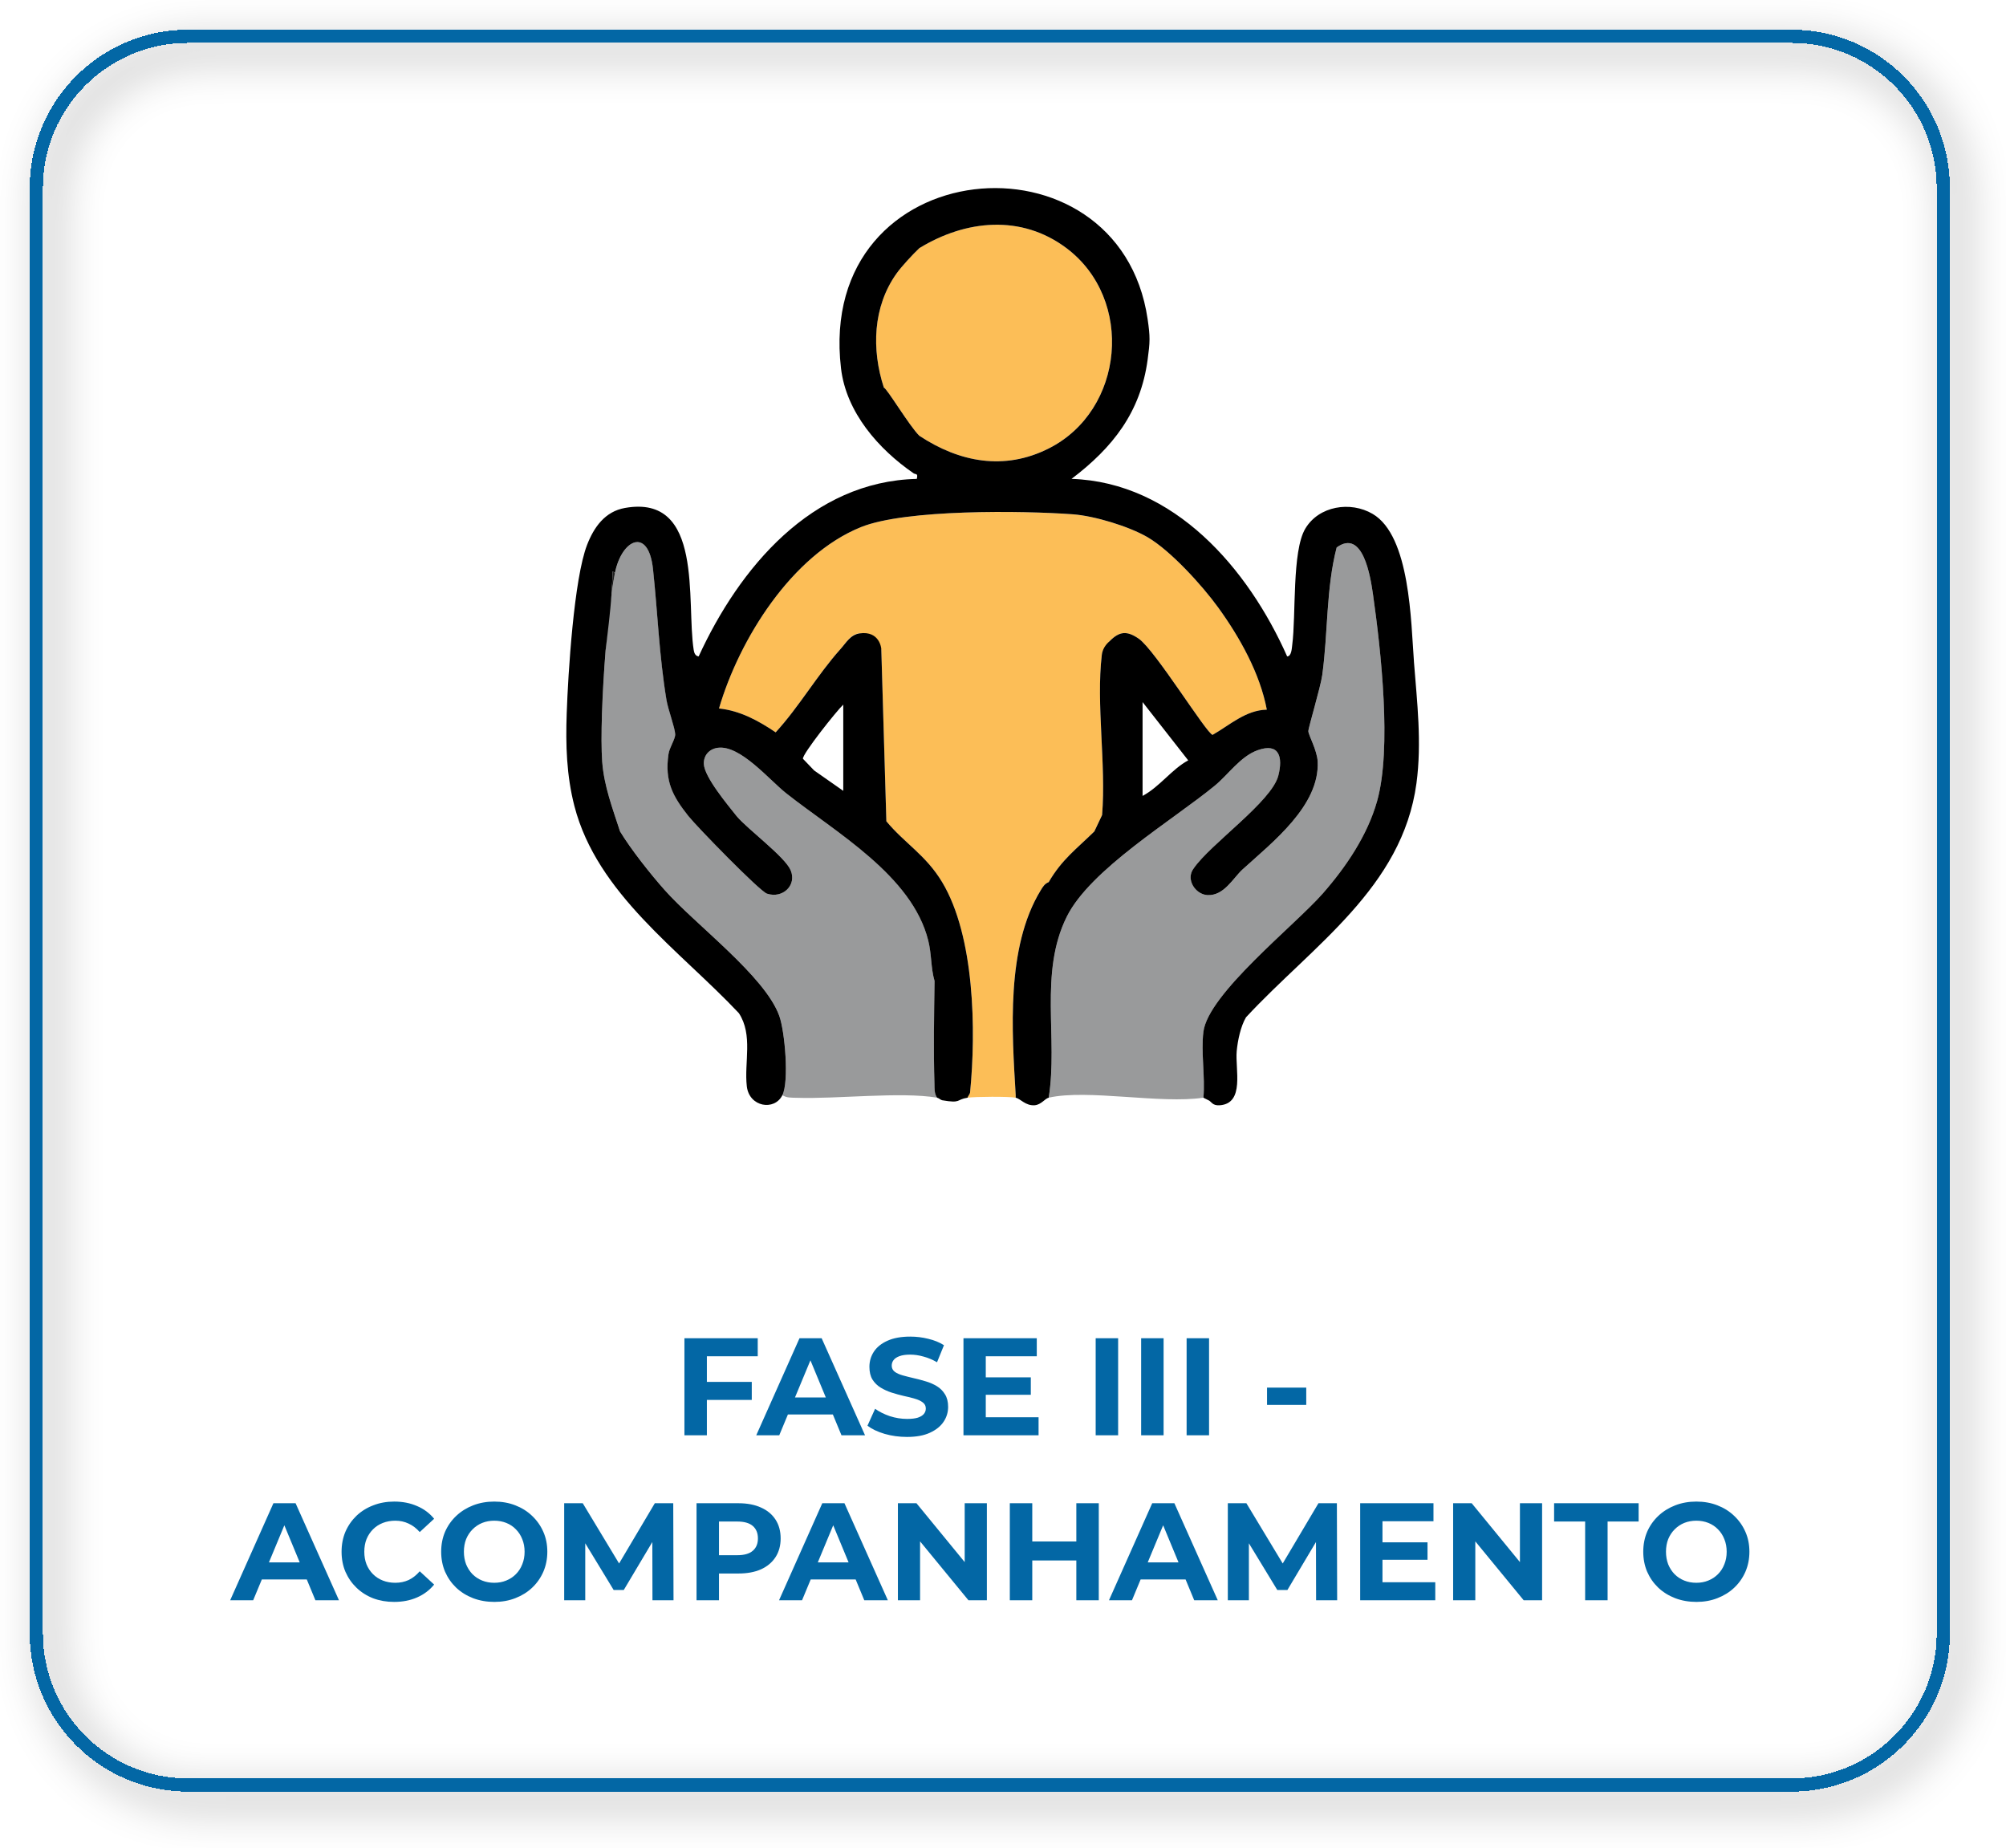
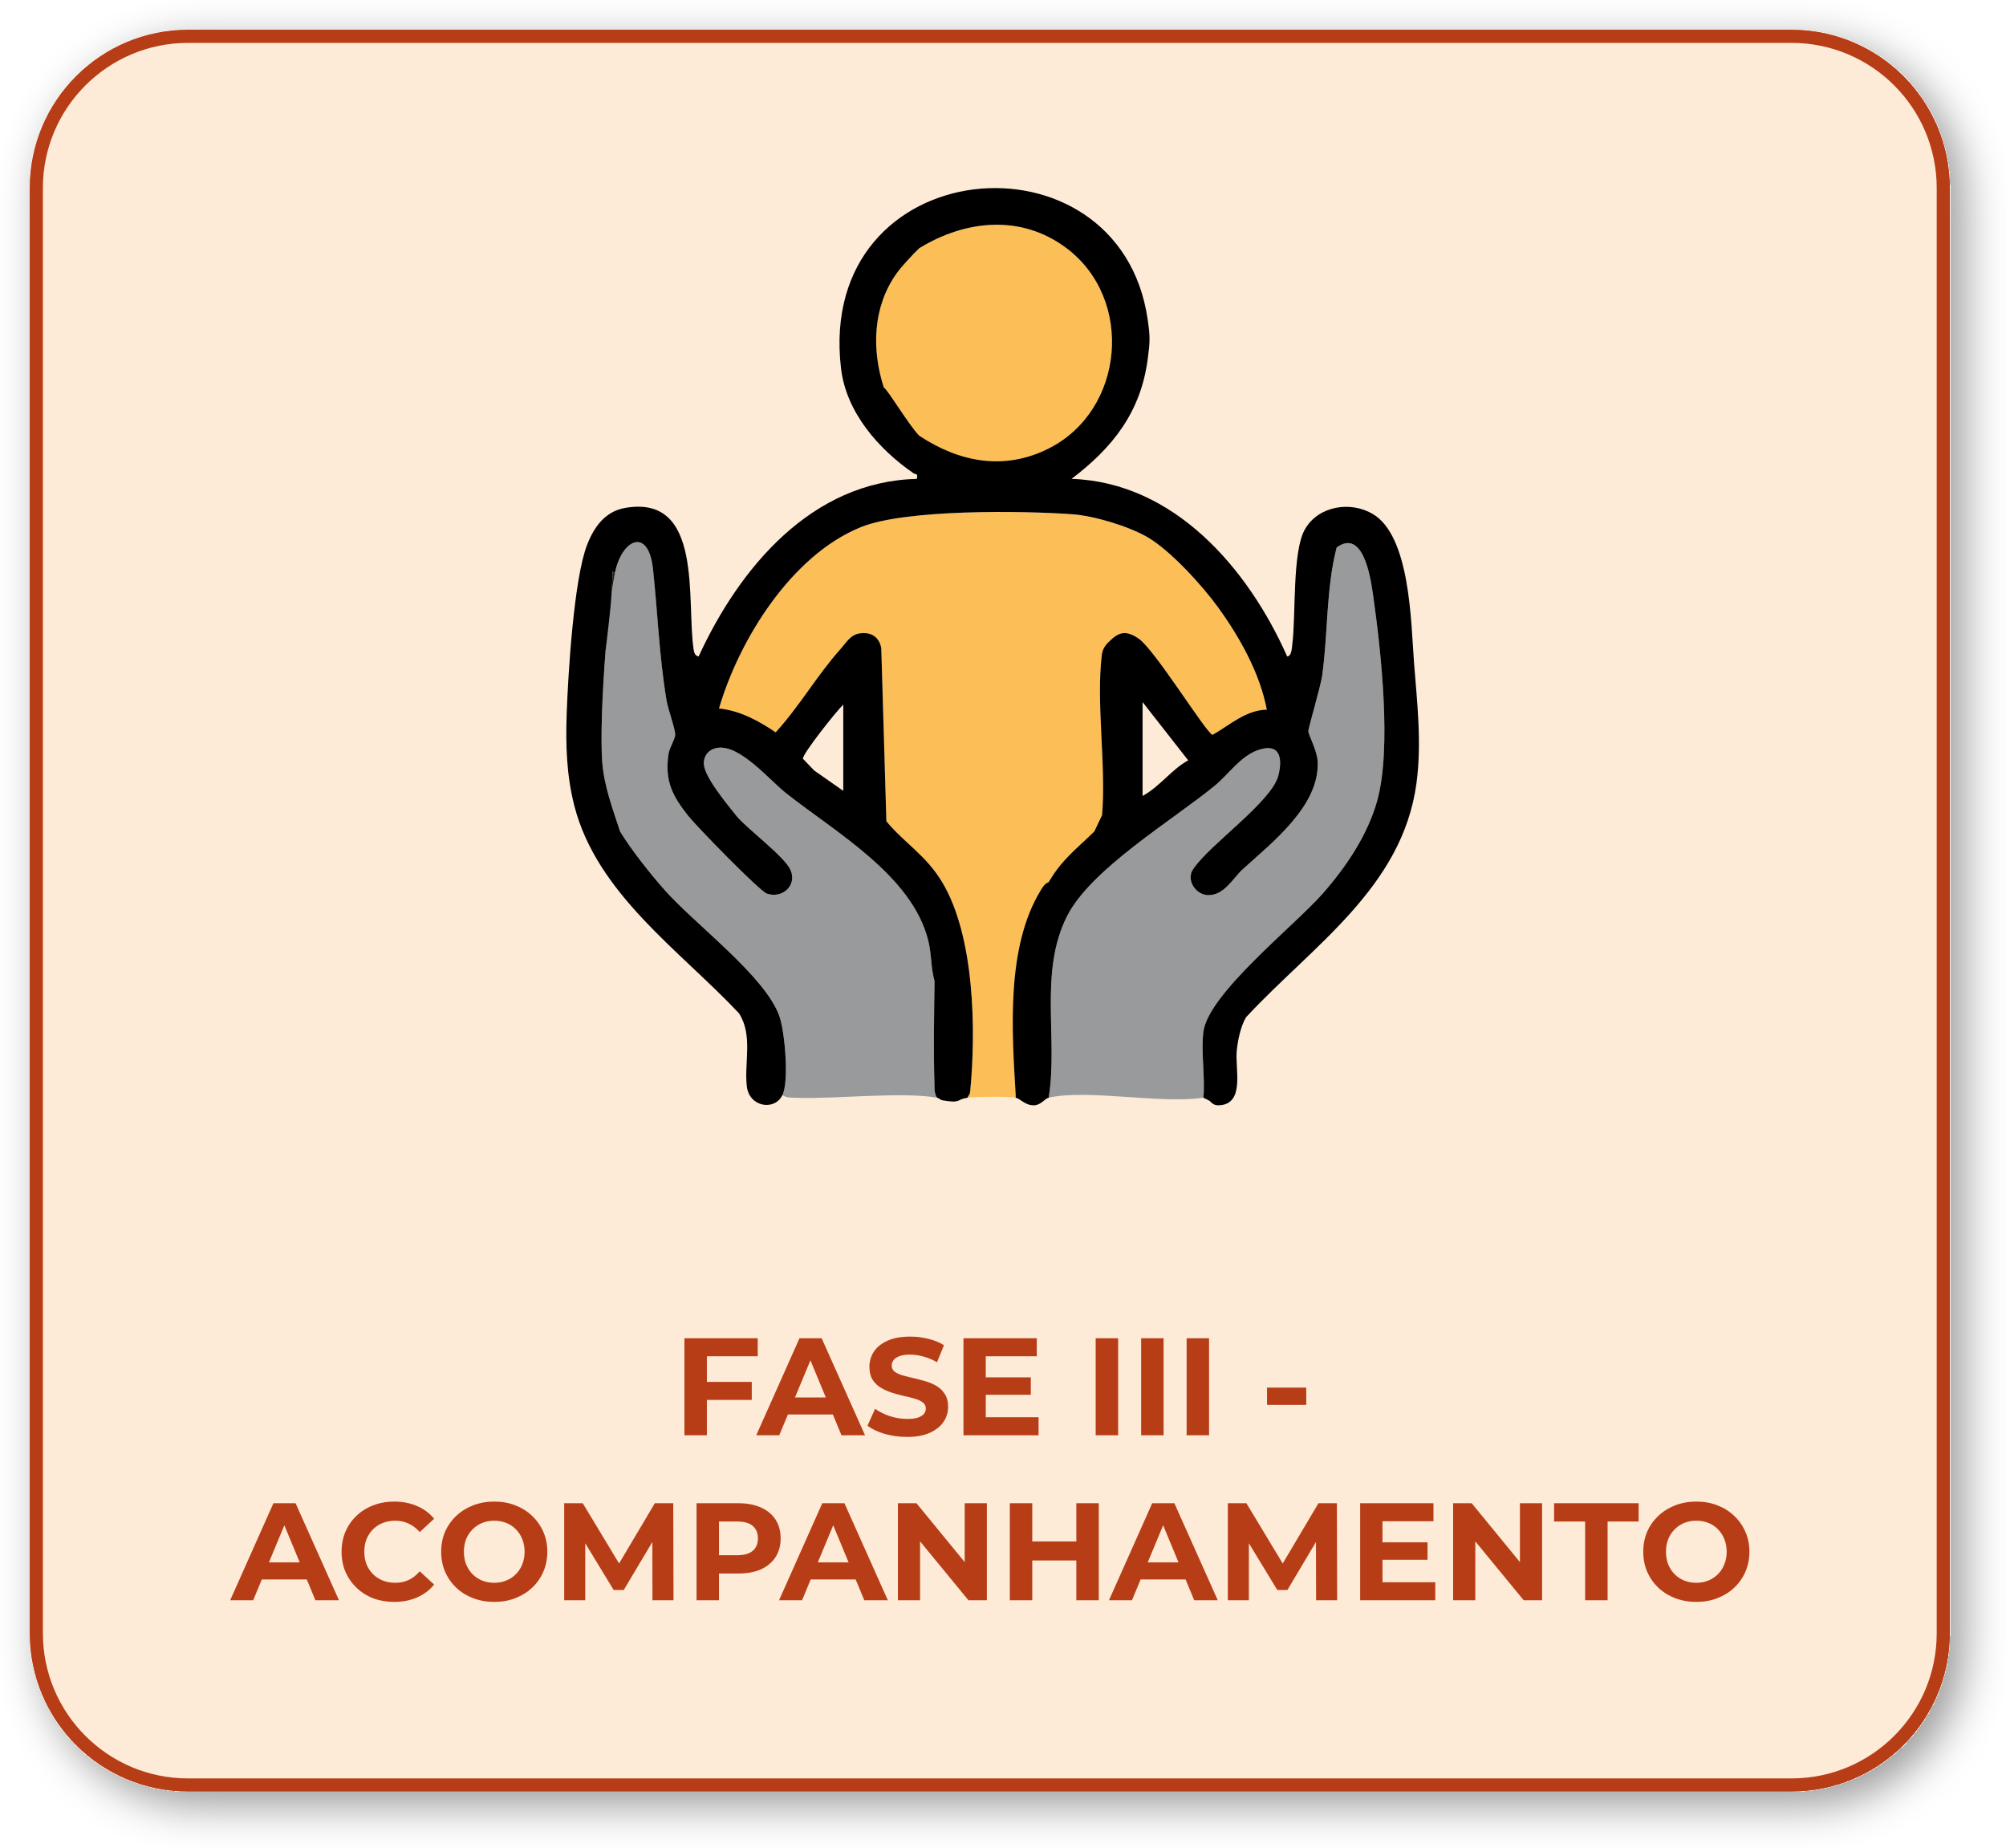
<svg xmlns="http://www.w3.org/2000/svg" width="304" height="280" viewBox="0 0 304 280" fill="none">
-   <path d="M173.918 81.411C177.411 83.448 182.195 88.721 184.609 92.052C187.879 96.562 190.945 102.043 191.985 107.543C188.784 107.605 186.369 109.877 183.766 111.356C182.861 111.198 175.05 98.492 172.57 96.782C170.764 95.538 169.635 95.661 168.148 97.167C168.014 97.306 167.89 97.71 167.763 97.938C167.686 98.072 167.44 98.188 167.378 98.323C167.263 98.585 167.047 98.592 166.97 99.239C166.111 106.707 167.644 115.858 167.012 123.515L165.838 125.991C163.103 128.679 160.919 130.239 158.92 133.679C158.293 133.921 158.019 134.407 157.692 134.946C152.431 143.592 153.351 156.325 153.925 165.961V166.346C152.947 166.142 147.697 166.177 146.623 166.346C146.696 166.104 146.989 165.784 147.008 165.576C147.936 156.155 147.705 141.878 142.779 133.679C140.314 129.577 137.068 127.771 134.322 124.454L133.551 98.323H133.166C133.343 96.74 131.672 95.889 130.281 95.981C128.891 96.073 128.232 97.398 127.4 98.323C123.846 102.282 121.146 107.042 117.545 110.978C114.93 109.214 112.149 107.693 108.956 107.362C112.029 96.867 119.975 84.115 130.474 79.878C137.229 77.151 154.93 77.379 162.583 77.941C165.857 78.184 171.076 79.763 173.906 81.415L173.918 81.411Z" fill="#FCBE57" />
-   <path d="M182.376 156.35C181.995 159.424 182.657 163.183 182.376 166.341C175.902 167.323 164.848 165.012 158.929 166.341C160.377 157.309 157.427 147.446 161.667 138.911C165.234 131.736 177.658 124.341 184.094 119.061C186.127 117.393 188.003 114.597 190.622 113.673C193.865 112.529 194.458 114.709 193.726 117.547C192.71 121.491 183.42 127.908 180.889 131.613C179.657 133.242 181.148 135.518 182.95 135.638C185.496 135.803 186.882 133.049 188.319 131.744C192.856 127.623 200.004 122.088 199.692 115.418C199.611 113.684 198.309 111.439 198.279 110.807C198.256 110.368 200.139 104.098 200.389 102.304C201.271 95.906 200.963 89.151 202.569 82.966C206.559 80.077 207.691 87.372 208.08 90.11C209.286 98.591 210.934 113.426 208.704 121.383C207.245 126.587 203.983 131.401 200.451 135.422C196.199 140.263 183.092 150.604 182.376 156.358V156.35Z" fill="#999A9B" />
-   <path d="M104.346 123.684C105.59 125.255 115.15 135.072 116.24 135.427C118.654 136.209 120.792 134.109 119.818 131.856C118.928 129.804 113.313 125.667 111.649 123.684C110.293 121.981 106.746 117.764 106.669 115.769C106.619 114.448 107.512 113.481 108.803 113.32C112.211 112.892 116.571 118.176 119.155 120.217C126.677 126.164 138.216 132.669 140.673 142.513C141.204 144.647 141.05 146.642 141.632 148.664C141.559 153.783 141.463 159.136 141.617 164.247C141.64 164.979 141.582 165.703 142.017 166.342C136.463 165.406 126.831 166.573 120.665 166.357C119.933 166.33 119.209 166.396 118.57 165.957C119.598 163.885 118.955 156.317 118.1 153.937C115.924 147.886 105.352 140.095 100.691 134.83C98.55 132.411 95.627 128.721 93.971 125.987C92.846 122.532 91.54 119.12 91.267 115.434C90.809 109.276 91.957 92.865 93.204 86.787C94.252 81.672 98.281 79.828 98.966 86.213C99.69 92.961 99.886 99.25 101.015 106.071C101.254 107.508 102.301 110.285 102.336 111.255C102.363 112.002 101.466 113.235 101.312 114.298C100.73 118.388 101.939 120.641 104.354 123.68L104.346 123.684Z" fill="#999A9B" />
-   <path d="M161.617 37.597C171.931 45.346 170.41 62.173 158.925 67.958C152.189 71.351 145.391 70.045 139.321 66.036C137.846 64.615 134.387 58.815 133.941 58.734C132.069 52.968 132.262 46.498 135.863 41.441C136.621 40.374 138.351 38.514 139.321 37.597C146.358 33.303 154.785 32.463 161.613 37.597H161.617Z" fill="#FCBE57" />
-   <path d="M91.856 97.913C91.829 98.133 91.806 98.352 91.775 98.572C91.779 98.545 91.783 98.522 91.783 98.495C91.806 98.302 91.833 98.106 91.856 97.913Z" fill="#1F1F1F" />
-   <path d="M93.201 86.79C93.027 87.638 92.854 88.689 92.689 89.887C92.704 89.679 92.716 89.479 92.727 89.275C92.75 88.92 92.769 88.57 92.781 88.223C92.796 87.95 92.804 87.676 92.812 87.407C92.82 87.137 92.823 86.871 92.827 86.606L93.201 86.79Z" fill="#1F1F1F" />
-   <path d="M214.277 100.244C213.819 94.316 213.73 81.222 208.015 77.875C204.66 75.907 199.861 76.654 197.804 80.124C195.779 83.54 196.422 93.246 195.829 97.748C195.767 98.218 195.729 99.458 195.062 99.473C189.154 86.155 177.95 73.087 162.387 72.567C168.638 67.826 172.847 62.473 173.918 54.508C174.284 51.804 174.319 51.08 173.918 48.361C169.601 18.929 123.603 22.865 127.451 55.814C128.233 62.508 133.17 68.084 138.439 71.716C138.774 71.947 139.151 71.651 138.939 72.571C123.006 72.945 112.057 86.036 105.879 99.473C105.367 99.408 105.201 98.954 105.128 98.499C103.969 91.212 106.707 74.855 94.718 76.973C91.671 77.509 90.003 79.908 88.971 82.566C86.976 87.704 86.09 102.092 85.882 108.104C85.713 112.888 85.852 117.513 87.049 122.151C90.493 135.465 103.021 144.023 111.972 153.532C114.148 156.844 112.758 160.984 113.177 164.624C113.539 167.755 117.364 168.391 118.569 165.96C119.598 163.892 118.951 156.32 118.096 153.944C115.923 147.893 105.347 140.098 100.691 134.837C98.546 132.418 95.626 128.729 93.966 125.994C92.846 122.536 91.536 119.123 91.263 115.438C91.001 111.898 91.267 104.977 91.775 98.572C91.779 98.545 91.783 98.522 91.783 98.495C91.806 98.303 91.833 98.106 91.856 97.914C91.998 96.727 92.137 95.553 92.264 94.397C92.303 94.074 92.337 93.75 92.368 93.43C92.426 92.907 92.476 92.387 92.526 91.875C92.553 91.551 92.584 91.231 92.607 90.916C92.615 90.831 92.622 90.746 92.626 90.665C92.649 90.415 92.668 90.168 92.684 89.926C92.684 89.914 92.684 89.899 92.684 89.887C92.699 89.679 92.711 89.479 92.722 89.275C92.746 88.921 92.765 88.57 92.776 88.223C92.788 87.95 92.799 87.677 92.807 87.407C92.815 87.137 92.819 86.872 92.823 86.606L93.196 86.791C94.244 81.676 98.272 79.831 98.958 86.221C99.682 92.968 99.878 99.258 101.003 106.079C101.242 107.515 102.289 110.292 102.324 111.263C102.351 112.01 101.454 113.242 101.303 114.305C100.718 118.395 101.931 120.648 104.342 123.687C105.586 125.255 115.145 135.076 116.235 135.426C118.654 136.212 120.792 134.113 119.813 131.86C118.928 129.807 113.308 125.671 111.644 123.687C110.293 121.985 106.742 117.764 106.665 115.769C106.615 114.448 107.508 113.481 108.798 113.319C112.211 112.892 116.567 118.176 119.151 120.217C126.673 126.164 138.212 132.669 140.669 142.517C141.2 144.65 141.046 146.642 141.628 148.664C141.555 153.786 141.458 159.14 141.612 164.25C141.632 164.982 141.574 165.706 142.013 166.346C142.256 166.388 142.56 166.692 142.779 166.731C145.718 167.239 144.844 166.627 146.623 166.346C146.696 166.103 146.989 165.783 147.008 165.575C147.936 156.159 147.705 141.877 142.779 133.678C140.318 129.576 137.068 127.77 134.325 124.454L133.555 98.322C133.555 98.322 133.343 95.56 130.285 95.98C128.88 96.173 128.236 97.394 127.404 98.322C123.85 102.281 121.154 107.041 117.549 110.978C114.937 109.214 112.153 107.692 108.96 107.361C112.033 96.866 119.979 84.11 130.482 79.874C137.233 77.151 154.938 77.374 162.591 77.936C165.865 78.179 171.083 79.762 173.914 81.41C177.407 83.448 182.195 88.724 184.606 92.052C187.876 96.562 190.941 102.042 191.981 107.542C188.784 107.608 186.366 109.88 183.766 111.359C182.857 111.201 175.05 98.495 172.57 96.785C170.764 95.537 169.635 95.664 168.149 97.17C168.014 97.305 167.12 97.998 166.974 99.239C166.092 106.706 167.648 115.861 167.016 123.514L165.842 125.994C163.107 128.683 160.923 130.238 158.924 133.678C158.297 133.924 158.023 134.406 157.696 134.945C152.435 143.591 153.355 156.324 153.925 165.96V166.346C154.642 166.496 155.42 167.59 156.791 167.489C157.784 167.416 158.358 166.473 158.924 166.346C160.373 157.314 157.422 147.45 161.663 138.916C165.229 131.737 177.65 124.346 184.09 119.066C186.123 117.398 187.999 114.598 190.618 113.677C193.861 112.53 194.45 114.713 193.722 117.548C192.705 121.492 183.412 127.908 180.885 131.613C179.653 133.243 181.143 135.519 182.946 135.638C185.488 135.804 186.874 133.046 188.315 131.741C192.848 127.623 200 122.089 199.688 115.414C199.603 113.681 198.305 111.436 198.274 110.804C198.251 110.365 200.135 104.095 200.381 102.304C201.263 95.907 200.955 89.152 202.565 82.962C206.551 80.074 207.687 87.368 208.076 90.107C209.282 98.588 210.93 113.423 208.7 121.38C207.24 126.584 203.978 131.398 200.447 135.419C196.195 140.26 183.088 150.601 182.372 156.355C181.987 159.428 182.653 163.187 182.372 166.346C182.634 166.453 182.876 166.627 183.138 166.731C183.581 166.908 183.708 167.574 184.837 167.493C188.684 167.227 187.163 161.982 187.417 159.286C187.567 157.691 188.01 155.535 188.827 154.16C198.86 143.333 212.528 134.541 214.658 118.692C215.486 112.526 214.751 106.414 214.273 100.244H214.277ZM127.793 106.776V119.844L123.384 116.759L121.681 114.983C121.562 114.294 126.804 107.696 127.793 106.776ZM139.325 66.039C137.85 64.618 134.391 58.818 133.944 58.737C132.069 52.971 132.261 46.501 135.866 41.444C136.625 40.377 138.354 38.517 139.325 37.6C146.361 33.302 154.788 32.467 161.617 37.6C171.931 45.349 170.409 62.176 158.928 67.961C152.192 71.354 145.391 70.049 139.325 66.039ZM173.152 120.614V106.391L180.069 115.226C177.588 116.554 175.751 119.227 173.152 120.614Z" fill="black" />
-   <path d="M106.872 209.415H113.928V212.145H106.872V209.415ZM107.124 217.5H103.722V202.8H114.831V205.53H107.124V217.5ZM114.607 217.5L121.159 202.8H124.519L131.092 217.5H127.522L122.146 204.522H123.49L118.093 217.5H114.607ZM117.883 214.35L118.786 211.767H126.346L127.27 214.35H117.883ZM137.447 217.752C136.271 217.752 135.144 217.598 134.066 217.29C132.988 216.968 132.12 216.555 131.462 216.051L132.617 213.489C133.247 213.937 133.989 214.308 134.843 214.602C135.711 214.882 136.586 215.022 137.468 215.022C138.14 215.022 138.679 214.959 139.085 214.833C139.505 214.693 139.813 214.504 140.009 214.266C140.205 214.028 140.303 213.755 140.303 213.447C140.303 213.055 140.149 212.747 139.841 212.523C139.533 212.285 139.127 212.096 138.623 211.956C138.119 211.802 137.559 211.662 136.943 211.536C136.341 211.396 135.732 211.228 135.116 211.032C134.514 210.836 133.961 210.584 133.457 210.276C132.953 209.968 132.54 209.562 132.218 209.058C131.91 208.554 131.756 207.91 131.756 207.126C131.756 206.286 131.98 205.523 132.428 204.837C132.89 204.137 133.576 203.584 134.486 203.178C135.41 202.758 136.565 202.548 137.951 202.548C138.875 202.548 139.785 202.66 140.681 202.884C141.577 203.094 142.368 203.416 143.054 203.85L142.004 206.433C141.318 206.041 140.632 205.754 139.946 205.572C139.26 205.376 138.588 205.278 137.93 205.278C137.272 205.278 136.733 205.355 136.313 205.509C135.893 205.663 135.592 205.866 135.41 206.118C135.228 206.356 135.137 206.636 135.137 206.958C135.137 207.336 135.291 207.644 135.599 207.882C135.907 208.106 136.313 208.288 136.817 208.428C137.321 208.568 137.874 208.708 138.476 208.848C139.092 208.988 139.701 209.149 140.303 209.331C140.919 209.513 141.479 209.758 141.983 210.066C142.487 210.374 142.893 210.78 143.201 211.284C143.523 211.788 143.684 212.425 143.684 213.195C143.684 214.021 143.453 214.777 142.991 215.463C142.529 216.149 141.836 216.702 140.912 217.122C140.002 217.542 138.847 217.752 137.447 217.752ZM149.138 208.722H156.215V211.368H149.138V208.722ZM149.39 214.77H157.391V217.5H146.009V202.8H157.118V205.53H149.39V214.77ZM166.045 217.5V202.8H169.447V217.5H166.045ZM172.935 217.5V202.8H176.337V217.5H172.935ZM179.826 217.5V202.8H183.228V217.5H179.826ZM192.013 212.901V210.276H197.956V212.901H192.013ZM34.883 242.5L41.435 227.8H44.795L51.368 242.5H47.798L42.422 229.522H43.766L38.369 242.5H34.883ZM38.159 239.35L39.062 236.767H46.622L47.546 239.35H38.159ZM59.723 242.752C58.589 242.752 57.532 242.57 56.552 242.206C55.586 241.828 54.746 241.296 54.032 240.61C53.318 239.924 52.758 239.119 52.352 238.195C51.96 237.271 51.764 236.256 51.764 235.15C51.764 234.044 51.96 233.029 52.352 232.105C52.758 231.181 53.318 230.376 54.032 229.69C54.76 229.004 55.607 228.479 56.573 228.115C57.539 227.737 58.596 227.548 59.744 227.548C61.018 227.548 62.166 227.772 63.188 228.22C64.224 228.654 65.092 229.298 65.792 230.152L63.608 232.168C63.104 231.594 62.544 231.167 61.928 230.887C61.312 230.593 60.64 230.446 59.912 230.446C59.226 230.446 58.596 230.558 58.022 230.782C57.448 231.006 56.951 231.328 56.531 231.748C56.111 232.168 55.782 232.665 55.544 233.239C55.32 233.813 55.208 234.45 55.208 235.15C55.208 235.85 55.32 236.487 55.544 237.061C55.782 237.635 56.111 238.132 56.531 238.552C56.951 238.972 57.448 239.294 58.022 239.518C58.596 239.742 59.226 239.854 59.912 239.854C60.64 239.854 61.312 239.714 61.928 239.434C62.544 239.14 63.104 238.699 63.608 238.111L65.792 240.127C65.092 240.981 64.224 241.632 63.188 242.08C62.166 242.528 61.011 242.752 59.723 242.752ZM74.922 242.752C73.76 242.752 72.682 242.563 71.688 242.185C70.708 241.807 69.854 241.275 69.126 240.589C68.412 239.903 67.852 239.098 67.446 238.174C67.054 237.25 66.858 236.242 66.858 235.15C66.858 234.058 67.054 233.05 67.446 232.126C67.852 231.202 68.419 230.397 69.147 229.711C69.875 229.025 70.729 228.493 71.709 228.115C72.689 227.737 73.753 227.548 74.901 227.548C76.063 227.548 77.127 227.737 78.093 228.115C79.073 228.493 79.92 229.025 80.634 229.711C81.362 230.397 81.929 231.202 82.335 232.126C82.741 233.036 82.944 234.044 82.944 235.15C82.944 236.242 82.741 237.257 82.335 238.195C81.929 239.119 81.362 239.924 80.634 240.61C79.92 241.282 79.073 241.807 78.093 242.185C77.127 242.563 76.07 242.752 74.922 242.752ZM74.901 239.854C75.559 239.854 76.161 239.742 76.707 239.518C77.267 239.294 77.757 238.972 78.177 238.552C78.597 238.132 78.919 237.635 79.143 237.061C79.381 236.487 79.5 235.85 79.5 235.15C79.5 234.45 79.381 233.813 79.143 233.239C78.919 232.665 78.597 232.168 78.177 231.748C77.771 231.328 77.288 231.006 76.728 230.782C76.168 230.558 75.559 230.446 74.901 230.446C74.243 230.446 73.634 230.558 73.074 230.782C72.528 231.006 72.045 231.328 71.625 231.748C71.205 232.168 70.876 232.665 70.638 233.239C70.414 233.813 70.302 234.45 70.302 235.15C70.302 235.836 70.414 236.473 70.638 237.061C70.876 237.635 71.198 238.132 71.604 238.552C72.024 238.972 72.514 239.294 73.074 239.518C73.634 239.742 74.243 239.854 74.901 239.854ZM85.5 242.5V227.8H88.314L94.572 238.174H93.081L99.234 227.8H102.027L102.069 242.5H98.877L98.856 232.693H99.444L94.53 240.946H92.997L87.978 232.693H88.692V242.5H85.5ZM105.557 242.5V227.8H111.92C113.236 227.8 114.37 228.017 115.322 228.451C116.274 228.871 117.009 229.48 117.527 230.278C118.045 231.076 118.304 232.028 118.304 233.134C118.304 234.226 118.045 235.171 117.527 235.969C117.009 236.767 116.274 237.383 115.322 237.817C114.37 238.237 113.236 238.447 111.92 238.447H107.447L108.959 236.914V242.5H105.557ZM108.959 237.292L107.447 235.675H111.731C112.781 235.675 113.565 235.451 114.083 235.003C114.601 234.555 114.86 233.932 114.86 233.134C114.86 232.322 114.601 231.692 114.083 231.244C113.565 230.796 112.781 230.572 111.731 230.572H107.447L108.959 228.955V237.292ZM118.062 242.5L124.614 227.8H127.974L134.547 242.5H130.977L125.601 229.522H126.945L121.548 242.5H118.062ZM121.338 239.35L122.241 236.767H129.801L130.725 239.35H121.338ZM136.073 242.5V227.8H138.887L147.56 238.384H146.195V227.8H149.555V242.5H146.762L138.068 231.916H139.433V242.5H136.073ZM163.113 227.8H166.515V242.5H163.113V227.8ZM156.435 242.5H153.033V227.8H156.435V242.5ZM163.365 236.473H156.183V233.596H163.365V236.473ZM168.061 242.5L174.613 227.8H177.973L184.546 242.5H180.976L175.6 229.522H176.944L171.547 242.5H168.061ZM171.337 239.35L172.24 236.767H179.8L180.724 239.35H171.337ZM186.071 242.5V227.8H188.885L195.143 238.174H193.652L199.805 227.8H202.598L202.64 242.5H199.448L199.427 232.693H200.015L195.101 240.946H193.568L188.549 232.693H189.263V242.5H186.071ZM209.256 233.722H216.333V236.368H209.256V233.722ZM209.508 239.77H217.509V242.5H206.127V227.8H217.236V230.53H209.508V239.77ZM220.216 242.5V227.8H223.03L231.703 238.384H230.338V227.8H233.698V242.5H230.905L222.211 231.916H223.576V242.5H220.216ZM240.221 242.5V230.572H235.517V227.8H248.327V230.572H243.623V242.5H240.221ZM257.092 242.752C255.93 242.752 254.852 242.563 253.858 242.185C252.878 241.807 252.024 241.275 251.296 240.589C250.582 239.903 250.022 239.098 249.616 238.174C249.224 237.25 249.028 236.242 249.028 235.15C249.028 234.058 249.224 233.05 249.616 232.126C250.022 231.202 250.589 230.397 251.317 229.711C252.045 229.025 252.899 228.493 253.879 228.115C254.859 227.737 255.923 227.548 257.071 227.548C258.233 227.548 259.297 227.737 260.263 228.115C261.243 228.493 262.09 229.025 262.804 229.711C263.532 230.397 264.099 231.202 264.505 232.126C264.911 233.036 265.114 234.044 265.114 235.15C265.114 236.242 264.911 237.257 264.505 238.195C264.099 239.119 263.532 239.924 262.804 240.61C262.09 241.282 261.243 241.807 260.263 242.185C259.297 242.563 258.24 242.752 257.092 242.752ZM257.071 239.854C257.729 239.854 258.331 239.742 258.877 239.518C259.437 239.294 259.927 238.972 260.347 238.552C260.767 238.132 261.089 237.635 261.313 237.061C261.551 236.487 261.67 235.85 261.67 235.15C261.67 234.45 261.551 233.813 261.313 233.239C261.089 232.665 260.767 232.168 260.347 231.748C259.941 231.328 259.458 231.006 258.898 230.782C258.338 230.558 257.729 230.446 257.071 230.446C256.413 230.446 255.804 230.558 255.244 230.782C254.698 231.006 254.215 231.328 253.795 231.748C253.375 232.168 253.046 232.665 252.808 233.239C252.584 233.813 252.472 234.45 252.472 235.15C252.472 235.836 252.584 236.473 252.808 237.061C253.046 237.635 253.368 238.132 253.774 238.552C254.194 238.972 254.684 239.294 255.244 239.518C255.804 239.742 256.413 239.854 257.071 239.854Z" fill="#0367A5" />
-   <g filter="url(#filter0_d_1894_36936)">
-     <rect x="5.5" y="5.5" width="289" height="265" rx="23" stroke="#0367A5" stroke-width="2" shape-rendering="crispEdges" />
+   <g id="Group 1725">
+     <g id="Rectangle 426" filter="url(#filter0_d_1894_36936)">
+       <rect x="4.5" y="4.5" width="291" height="267" rx="24" fill="#FDEBD7" />
+       <rect x="5.5" y="5.5" width="289" height="265" rx="23" stroke="#B73D17" stroke-width="2" />
+     </g>
+     <g id="Group 1570">
+       <g id="Group 1567">
+         <g id="Group">
+           <path id="Vector" d="M173.918 81.411C177.411 83.448 182.195 88.721 184.609 92.052C187.879 96.562 190.945 102.043 191.985 107.543C188.784 107.605 186.369 109.877 183.766 111.356C182.861 111.198 175.05 98.492 172.57 96.782C170.764 95.538 169.635 95.661 168.148 97.167C168.014 97.306 167.89 97.71 167.763 97.938C167.686 98.072 167.44 98.188 167.378 98.323C167.263 98.585 167.047 98.592 166.97 99.239C166.111 106.707 167.644 115.858 167.012 123.515L165.838 125.991C163.103 128.679 160.919 130.239 158.92 133.679C158.293 133.921 158.019 134.407 157.692 134.946C152.431 143.592 153.351 156.325 153.925 165.961V166.346C152.947 166.142 147.697 166.177 146.623 166.346C146.696 166.104 146.989 165.784 147.008 165.576C147.936 156.155 147.705 141.878 142.779 133.679C140.314 129.577 137.068 127.771 134.322 124.454L133.551 98.323H133.166C133.343 96.74 131.672 95.889 130.281 95.981C128.891 96.073 128.232 97.398 127.4 98.323C123.846 102.282 121.146 107.042 117.545 110.978C114.93 109.214 112.149 107.693 108.956 107.362C112.029 96.867 119.975 84.115 130.474 79.878C137.229 77.151 154.93 77.379 162.583 77.941C165.857 78.184 171.076 79.763 173.906 81.415L173.918 81.411Z" fill="#FCBE57" />
+           <path id="Vector_2" d="M182.376 156.35C181.995 159.424 182.657 163.183 182.376 166.341C175.902 167.323 164.848 165.012 158.929 166.341C160.377 157.309 157.427 147.446 161.667 138.911C165.234 131.736 177.658 124.341 184.094 119.061C186.127 117.393 188.003 114.597 190.622 113.673C193.865 112.529 194.458 114.709 193.726 117.547C192.71 121.491 183.42 127.908 180.889 131.613C179.657 133.242 181.148 135.518 182.95 135.638C185.496 135.803 186.882 133.049 188.319 131.744C192.856 127.623 200.004 122.088 199.692 115.418C199.611 113.684 198.309 111.439 198.279 110.807C198.256 110.368 200.139 104.098 200.389 102.304C201.271 95.906 200.963 89.151 202.569 82.966C206.559 80.077 207.691 87.372 208.08 90.11C209.286 98.591 210.934 113.426 208.704 121.383C207.245 126.587 203.983 131.401 200.451 135.422C196.199 140.263 183.092 150.604 182.376 156.358V156.35Z" fill="#999A9B" />
+           <path id="Vector_3" d="M104.346 123.684C105.59 125.255 115.15 135.072 116.24 135.427C118.654 136.209 120.792 134.109 119.818 131.856C118.928 129.804 113.313 125.667 111.649 123.684C110.293 121.981 106.746 117.764 106.669 115.769C106.619 114.448 107.512 113.481 108.803 113.32C112.211 112.892 116.571 118.176 119.155 120.217C126.677 126.164 138.216 132.669 140.673 142.513C141.204 144.647 141.05 146.642 141.632 148.664C141.559 153.783 141.463 159.136 141.617 164.247C141.64 164.979 141.582 165.703 142.017 166.342C136.463 165.406 126.831 166.573 120.665 166.357C119.933 166.33 119.209 166.396 118.57 165.957C119.598 163.885 118.955 156.317 118.1 153.937C115.924 147.886 105.352 140.095 100.691 134.83C98.55 132.411 95.627 128.721 93.971 125.987C92.846 122.532 91.54 119.12 91.267 115.434C90.809 109.276 91.957 92.865 93.204 86.787C94.252 81.672 98.281 79.828 98.966 86.213C99.69 92.961 99.886 99.25 101.015 106.071C101.254 107.508 102.301 110.285 102.336 111.255C102.363 112.002 101.466 113.235 101.312 114.298C100.73 118.388 101.939 120.641 104.354 123.68L104.346 123.684Z" fill="#999A9B" />
+           <path id="Vector_4" d="M161.617 37.597C171.931 45.346 170.41 62.173 158.925 67.958C152.189 71.351 145.391 70.045 139.321 66.036C137.846 64.615 134.387 58.815 133.941 58.734C132.069 52.968 132.262 46.498 135.863 41.441C136.621 40.374 138.351 38.514 139.321 37.597C146.358 33.303 154.785 32.463 161.613 37.597H161.617Z" fill="#FCBE57" />
+           <path id="Vector_5" d="M91.856 97.913C91.829 98.133 91.806 98.352 91.775 98.572C91.779 98.545 91.783 98.522 91.783 98.495C91.806 98.302 91.833 98.106 91.856 97.913Z" fill="#1F1F1F" />
+           <path id="Vector_6" d="M93.201 86.79C93.027 87.638 92.854 88.689 92.689 89.887C92.704 89.679 92.716 89.479 92.727 89.275C92.75 88.92 92.769 88.57 92.781 88.223C92.796 87.95 92.804 87.676 92.812 87.407C92.82 87.137 92.823 86.871 92.827 86.606L93.201 86.79Z" fill="#1F1F1F" />
+           <path id="Vector_7" d="M214.277 100.244C213.819 94.316 213.73 81.222 208.015 77.875C204.66 75.907 199.861 76.654 197.804 80.124C195.779 83.54 196.422 93.246 195.829 97.748C195.767 98.218 195.729 99.458 195.062 99.473C189.154 86.155 177.95 73.087 162.387 72.567C168.638 67.826 172.847 62.473 173.918 54.508C174.284 51.804 174.319 51.08 173.918 48.361C169.601 18.929 123.603 22.865 127.451 55.814C128.233 62.508 133.17 68.084 138.439 71.716C138.774 71.947 139.151 71.651 138.939 72.571C123.006 72.945 112.057 86.036 105.879 99.473C105.367 99.408 105.201 98.954 105.128 98.499C103.969 91.212 106.707 74.855 94.718 76.973C91.671 77.509 90.003 79.908 88.971 82.566C86.976 87.704 86.09 102.092 85.882 108.104C85.713 112.888 85.852 117.513 87.049 122.151C90.493 135.465 103.021 144.023 111.972 153.532C114.148 156.844 112.758 160.984 113.177 164.624C113.539 167.755 117.364 168.391 118.569 165.96C119.598 163.892 118.951 156.32 118.096 153.944C115.923 147.893 105.347 140.098 100.691 134.837C98.546 132.418 95.626 128.729 93.966 125.994C92.846 122.536 91.536 119.123 91.263 115.438C91.001 111.898 91.267 104.977 91.775 98.572C91.779 98.545 91.783 98.522 91.783 98.495C91.806 98.303 91.833 98.106 91.856 97.914C91.998 96.727 92.137 95.553 92.264 94.397C92.303 94.074 92.337 93.75 92.368 93.43C92.426 92.907 92.476 92.387 92.526 91.875C92.553 91.551 92.584 91.231 92.607 90.916C92.615 90.831 92.622 90.746 92.626 90.665C92.649 90.415 92.668 90.168 92.684 89.926C92.684 89.914 92.684 89.899 92.684 89.887C92.699 89.679 92.711 89.479 92.722 89.275C92.746 88.921 92.765 88.57 92.776 88.223C92.788 87.95 92.799 87.677 92.807 87.407C92.815 87.137 92.819 86.872 92.823 86.606L93.196 86.791C94.244 81.676 98.272 79.831 98.958 86.221C99.682 92.968 99.878 99.258 101.003 106.079C101.242 107.515 102.289 110.292 102.324 111.263C102.351 112.01 101.454 113.242 101.303 114.305C100.718 118.395 101.931 120.648 104.342 123.687C105.586 125.255 115.145 135.076 116.235 135.426C118.654 136.212 120.792 134.113 119.813 131.86C118.928 129.807 113.308 125.671 111.644 123.687C110.293 121.985 106.742 117.764 106.665 115.769C106.615 114.448 107.508 113.481 108.798 113.319C112.211 112.892 116.567 118.176 119.151 120.217C126.673 126.164 138.212 132.669 140.669 142.517C141.2 144.65 141.046 146.642 141.628 148.664C141.555 153.786 141.458 159.14 141.612 164.25C141.632 164.982 141.574 165.706 142.013 166.346C142.256 166.388 142.56 166.692 142.779 166.731C145.718 167.239 144.844 166.627 146.623 166.346C146.696 166.103 146.989 165.783 147.008 165.575C147.936 156.159 147.705 141.877 142.779 133.678C140.318 129.576 137.068 127.77 134.325 124.454L133.555 98.322C133.555 98.322 133.343 95.56 130.285 95.98C128.88 96.173 128.236 97.394 127.404 98.322C123.85 102.281 121.154 107.041 117.549 110.978C114.937 109.214 112.153 107.692 108.96 107.361C112.033 96.866 119.979 84.11 130.482 79.874C137.233 77.151 154.938 77.374 162.591 77.936C165.865 78.179 171.083 79.762 173.914 81.41C177.407 83.448 182.195 88.724 184.606 92.052C187.876 96.562 190.941 102.042 191.981 107.542C188.784 107.608 186.366 109.88 183.766 111.359C182.857 111.201 175.05 98.495 172.57 96.785C170.764 95.537 169.635 95.664 168.149 97.17C168.014 97.305 167.12 97.998 166.974 99.239C166.092 106.706 167.648 115.861 167.016 123.514L165.842 125.994C163.107 128.683 160.923 130.238 158.924 133.678C158.297 133.924 158.023 134.406 157.696 134.945C152.435 143.591 153.355 156.324 153.925 165.96V166.346C154.642 166.496 155.42 167.59 156.791 167.489C157.784 167.416 158.358 166.473 158.924 166.346C160.373 157.314 157.422 147.45 161.663 138.916C165.229 131.737 177.65 124.346 184.09 119.066C186.123 117.398 187.999 114.598 190.618 113.677C193.861 112.53 194.45 114.713 193.722 117.548C192.705 121.492 183.412 127.908 180.885 131.613C179.653 133.243 181.143 135.519 182.946 135.638C185.488 135.804 186.874 133.046 188.315 131.741C192.848 127.623 200 122.089 199.688 115.414C199.603 113.681 198.305 111.436 198.274 110.804C198.251 110.365 200.135 104.095 200.381 102.304C201.263 95.907 200.955 89.152 202.565 82.962C206.551 80.074 207.687 87.368 208.076 90.107C209.282 98.588 210.93 113.423 208.7 121.38C207.24 126.584 203.978 131.398 200.447 135.419C196.195 140.26 183.088 150.601 182.372 156.355C181.987 159.428 182.653 163.187 182.372 166.346C182.634 166.453 182.876 166.627 183.138 166.731C183.581 166.908 183.708 167.574 184.837 167.493C188.684 167.227 187.163 161.982 187.417 159.286C187.567 157.691 188.01 155.535 188.827 154.16C198.86 143.333 212.528 134.541 214.658 118.692C215.486 112.526 214.751 106.414 214.273 100.244H214.277ZM127.793 106.776V119.844L123.384 116.759L121.681 114.983C121.562 114.294 126.804 107.696 127.793 106.776ZM139.325 66.039C137.85 64.618 134.391 58.818 133.944 58.737C132.069 52.971 132.261 46.501 135.866 41.444C136.625 40.377 138.354 38.517 139.325 37.6C146.361 33.302 154.788 32.467 161.617 37.6C171.931 45.349 170.409 62.176 158.928 67.961C152.192 71.354 145.391 70.049 139.325 66.039ZM173.152 120.614V106.391L180.069 115.226C177.588 116.554 175.751 119.227 173.152 120.614Z" fill="black" />
+         </g>
+       </g>
+       <path id="FASE III - ACOMPANHAMENTO" d="M106.872 209.415H113.928V212.145H106.872V209.415ZM107.124 217.5H103.722V202.8H114.831V205.53H107.124V217.5ZM114.607 217.5L121.159 202.8H124.519L131.092 217.5H127.522L122.146 204.522H123.49L118.093 217.5H114.607ZM117.883 214.35L118.786 211.767H126.346L127.27 214.35H117.883ZM137.447 217.752C136.271 217.752 135.144 217.598 134.066 217.29C132.988 216.968 132.12 216.555 131.462 216.051L132.617 213.489C133.247 213.937 133.989 214.308 134.843 214.602C135.711 214.882 136.586 215.022 137.468 215.022C138.14 215.022 138.679 214.959 139.085 214.833C139.505 214.693 139.813 214.504 140.009 214.266C140.205 214.028 140.303 213.755 140.303 213.447C140.303 213.055 140.149 212.747 139.841 212.523C139.533 212.285 139.127 212.096 138.623 211.956C138.119 211.802 137.559 211.662 136.943 211.536C136.341 211.396 135.732 211.228 135.116 211.032C134.514 210.836 133.961 210.584 133.457 210.276C132.953 209.968 132.54 209.562 132.218 209.058C131.91 208.554 131.756 207.91 131.756 207.126C131.756 206.286 131.98 205.523 132.428 204.837C132.89 204.137 133.576 203.584 134.486 203.178C135.41 202.758 136.565 202.548 137.951 202.548C138.875 202.548 139.785 202.66 140.681 202.884C141.577 203.094 142.368 203.416 143.054 203.85L142.004 206.433C141.318 206.041 140.632 205.754 139.946 205.572C139.26 205.376 138.588 205.278 137.93 205.278C137.272 205.278 136.733 205.355 136.313 205.509C135.893 205.663 135.592 205.866 135.41 206.118C135.228 206.356 135.137 206.636 135.137 206.958C135.137 207.336 135.291 207.644 135.599 207.882C135.907 208.106 136.313 208.288 136.817 208.428C137.321 208.568 137.874 208.708 138.476 208.848C139.092 208.988 139.701 209.149 140.303 209.331C140.919 209.513 141.479 209.758 141.983 210.066C142.487 210.374 142.893 210.78 143.201 211.284C143.523 211.788 143.684 212.425 143.684 213.195C143.684 214.021 143.453 214.777 142.991 215.463C142.529 216.149 141.836 216.702 140.912 217.122C140.002 217.542 138.847 217.752 137.447 217.752ZM149.138 208.722H156.215V211.368H149.138V208.722ZM149.39 214.77H157.391V217.5H146.009V202.8H157.118V205.53H149.39V214.77ZM166.045 217.5V202.8H169.447V217.5H166.045ZM172.935 217.5V202.8H176.337V217.5H172.935ZM179.826 217.5V202.8H183.228V217.5H179.826ZM192.013 212.901V210.276H197.956V212.901H192.013ZM34.883 242.5L41.435 227.8H44.795L51.368 242.5H47.798L42.422 229.522H43.766L38.369 242.5H34.883ZM38.159 239.35L39.062 236.767H46.622L47.546 239.35H38.159ZM59.723 242.752C58.589 242.752 57.532 242.57 56.552 242.206C55.586 241.828 54.746 241.296 54.032 240.61C53.318 239.924 52.758 239.119 52.352 238.195C51.96 237.271 51.764 236.256 51.764 235.15C51.764 234.044 51.96 233.029 52.352 232.105C52.758 231.181 53.318 230.376 54.032 229.69C54.76 229.004 55.607 228.479 56.573 228.115C57.539 227.737 58.596 227.548 59.744 227.548C61.018 227.548 62.166 227.772 63.188 228.22C64.224 228.654 65.092 229.298 65.792 230.152L63.608 232.168C63.104 231.594 62.544 231.167 61.928 230.887C61.312 230.593 60.64 230.446 59.912 230.446C59.226 230.446 58.596 230.558 58.022 230.782C57.448 231.006 56.951 231.328 56.531 231.748C56.111 232.168 55.782 232.665 55.544 233.239C55.32 233.813 55.208 234.45 55.208 235.15C55.208 235.85 55.32 236.487 55.544 237.061C55.782 237.635 56.111 238.132 56.531 238.552C56.951 238.972 57.448 239.294 58.022 239.518C58.596 239.742 59.226 239.854 59.912 239.854C60.64 239.854 61.312 239.714 61.928 239.434C62.544 239.14 63.104 238.699 63.608 238.111L65.792 240.127C65.092 240.981 64.224 241.632 63.188 242.08C62.166 242.528 61.011 242.752 59.723 242.752ZM74.922 242.752C73.76 242.752 72.682 242.563 71.688 242.185C70.708 241.807 69.854 241.275 69.126 240.589C68.412 239.903 67.852 239.098 67.446 238.174C67.054 237.25 66.858 236.242 66.858 235.15C66.858 234.058 67.054 233.05 67.446 232.126C67.852 231.202 68.419 230.397 69.147 229.711C69.875 229.025 70.729 228.493 71.709 228.115C72.689 227.737 73.753 227.548 74.901 227.548C76.063 227.548 77.127 227.737 78.093 228.115C79.073 228.493 79.92 229.025 80.634 229.711C81.362 230.397 81.929 231.202 82.335 232.126C82.741 233.036 82.944 234.044 82.944 235.15C82.944 236.242 82.741 237.257 82.335 238.195C81.929 239.119 81.362 239.924 80.634 240.61C79.92 241.282 79.073 241.807 78.093 242.185C77.127 242.563 76.07 242.752 74.922 242.752ZM74.901 239.854C75.559 239.854 76.161 239.742 76.707 239.518C77.267 239.294 77.757 238.972 78.177 238.552C78.597 238.132 78.919 237.635 79.143 237.061C79.381 236.487 79.5 235.85 79.5 235.15C79.5 234.45 79.381 233.813 79.143 233.239C78.919 232.665 78.597 232.168 78.177 231.748C77.771 231.328 77.288 231.006 76.728 230.782C76.168 230.558 75.559 230.446 74.901 230.446C74.243 230.446 73.634 230.558 73.074 230.782C72.528 231.006 72.045 231.328 71.625 231.748C71.205 232.168 70.876 232.665 70.638 233.239C70.414 233.813 70.302 234.45 70.302 235.15C70.302 235.836 70.414 236.473 70.638 237.061C70.876 237.635 71.198 238.132 71.604 238.552C72.024 238.972 72.514 239.294 73.074 239.518C73.634 239.742 74.243 239.854 74.901 239.854ZM85.5 242.5V227.8H88.314L94.572 238.174H93.081L99.234 227.8H102.027L102.069 242.5H98.877L98.856 232.693H99.444L94.53 240.946H92.997L87.978 232.693H88.692V242.5H85.5ZM105.557 242.5V227.8H111.92C113.236 227.8 114.37 228.017 115.322 228.451C116.274 228.871 117.009 229.48 117.527 230.278C118.045 231.076 118.304 232.028 118.304 233.134C118.304 234.226 118.045 235.171 117.527 235.969C117.009 236.767 116.274 237.383 115.322 237.817C114.37 238.237 113.236 238.447 111.92 238.447H107.447L108.959 236.914V242.5H105.557ZM108.959 237.292L107.447 235.675H111.731C112.781 235.675 113.565 235.451 114.083 235.003C114.601 234.555 114.86 233.932 114.86 233.134C114.86 232.322 114.601 231.692 114.083 231.244C113.565 230.796 112.781 230.572 111.731 230.572H107.447L108.959 228.955V237.292ZM118.062 242.5L124.614 227.8H127.974L134.547 242.5H130.977L125.601 229.522H126.945L121.548 242.5H118.062ZM121.338 239.35L122.241 236.767H129.801L130.725 239.35H121.338ZM136.073 242.5V227.8H138.887L147.56 238.384H146.195V227.8H149.555V242.5H146.762L138.068 231.916H139.433V242.5H136.073ZM163.113 227.8H166.515V242.5H163.113V227.8ZM156.435 242.5H153.033V227.8H156.435V242.5ZM163.365 236.473H156.183V233.596H163.365V236.473ZM168.061 242.5L174.613 227.8H177.973L184.546 242.5H180.976L175.6 229.522H176.944L171.547 242.5H168.061ZM171.337 239.35L172.24 236.767H179.8L180.724 239.35H171.337ZM186.071 242.5V227.8H188.885L195.143 238.174H193.652L199.805 227.8H202.598L202.64 242.5H199.448L199.427 232.693H200.015L195.101 240.946H193.568L188.549 232.693H189.263V242.5H186.071ZM209.256 233.722H216.333V236.368H209.256V233.722ZM209.508 239.77H217.509V242.5H206.127V227.8H217.236V230.53H209.508V239.77ZM220.216 242.5V227.8H223.03L231.703 238.384H230.338V227.8H233.698V242.5H230.905L222.211 231.916H223.576V242.5H220.216ZM240.221 242.5V230.572H235.517V227.8H248.327V230.572H243.623V242.5H240.221ZM257.092 242.752C255.93 242.752 254.852 242.563 253.858 242.185C252.878 241.807 252.024 241.275 251.296 240.589C250.582 239.903 250.022 239.098 249.616 238.174C249.224 237.25 249.028 236.242 249.028 235.15C249.028 234.058 249.224 233.05 249.616 232.126C250.022 231.202 250.589 230.397 251.317 229.711C252.045 229.025 252.899 228.493 253.879 228.115C254.859 227.737 255.923 227.548 257.071 227.548C258.233 227.548 259.297 227.737 260.263 228.115C261.243 228.493 262.09 229.025 262.804 229.711C263.532 230.397 264.099 231.202 264.505 232.126C264.911 233.036 265.114 234.044 265.114 235.15C265.114 236.242 264.911 237.257 264.505 238.195C264.099 239.119 263.532 239.924 262.804 240.61C262.09 241.282 261.243 241.807 260.263 242.185C259.297 242.563 258.24 242.752 257.092 242.752ZM257.071 239.854C257.729 239.854 258.331 239.742 258.877 239.518C259.437 239.294 259.927 238.972 260.347 238.552C260.767 238.132 261.089 237.635 261.313 237.061C261.551 236.487 261.67 235.85 261.67 235.15C261.67 234.45 261.551 233.813 261.313 233.239C261.089 232.665 260.767 232.168 260.347 231.748C259.941 231.328 259.458 231.006 258.898 230.782C258.338 230.558 257.729 230.446 257.071 230.446C256.413 230.446 255.804 230.558 255.244 230.782C254.698 231.006 254.215 231.328 253.795 231.748C253.375 232.168 253.046 232.665 252.808 233.239C252.584 233.813 252.472 234.45 252.472 235.15C252.472 235.836 252.584 236.473 252.808 237.061C253.046 237.635 253.368 238.132 253.774 238.552C254.194 238.972 254.684 239.294 255.244 239.518C255.804 239.742 256.413 239.854 257.071 239.854Z" fill="#B73D17" />
+     </g>
  </g>
  <defs>
    <filter id="filter0_d_1894_36936" x="0" y="0" width="304" height="280" filterUnits="userSpaceOnUse" color-interpolation-filters="sRGB">
      <feFlood flood-opacity="0" result="BackgroundImageFix" />
      <feColorMatrix in="SourceAlpha" type="matrix" values="0 0 0 0 0 0 0 0 0 0 0 0 0 0 0 0 0 0 127 0" result="hardAlpha" />
      <feOffset dx="2" dy="2" />
      <feGaussianBlur stdDeviation="3.25" />
      <feComposite in2="hardAlpha" operator="out" />
      <feColorMatrix type="matrix" values="0 0 0 0 0 0 0 0 0 0 0 0 0 0 0 0 0 0 0.4 0" />
      <feBlend mode="normal" in2="BackgroundImageFix" result="effect1_dropShadow_1894_36936" />
      <feBlend mode="normal" in="SourceGraphic" in2="effect1_dropShadow_1894_36936" result="shape" />
    </filter>
  </defs>
</svg>
